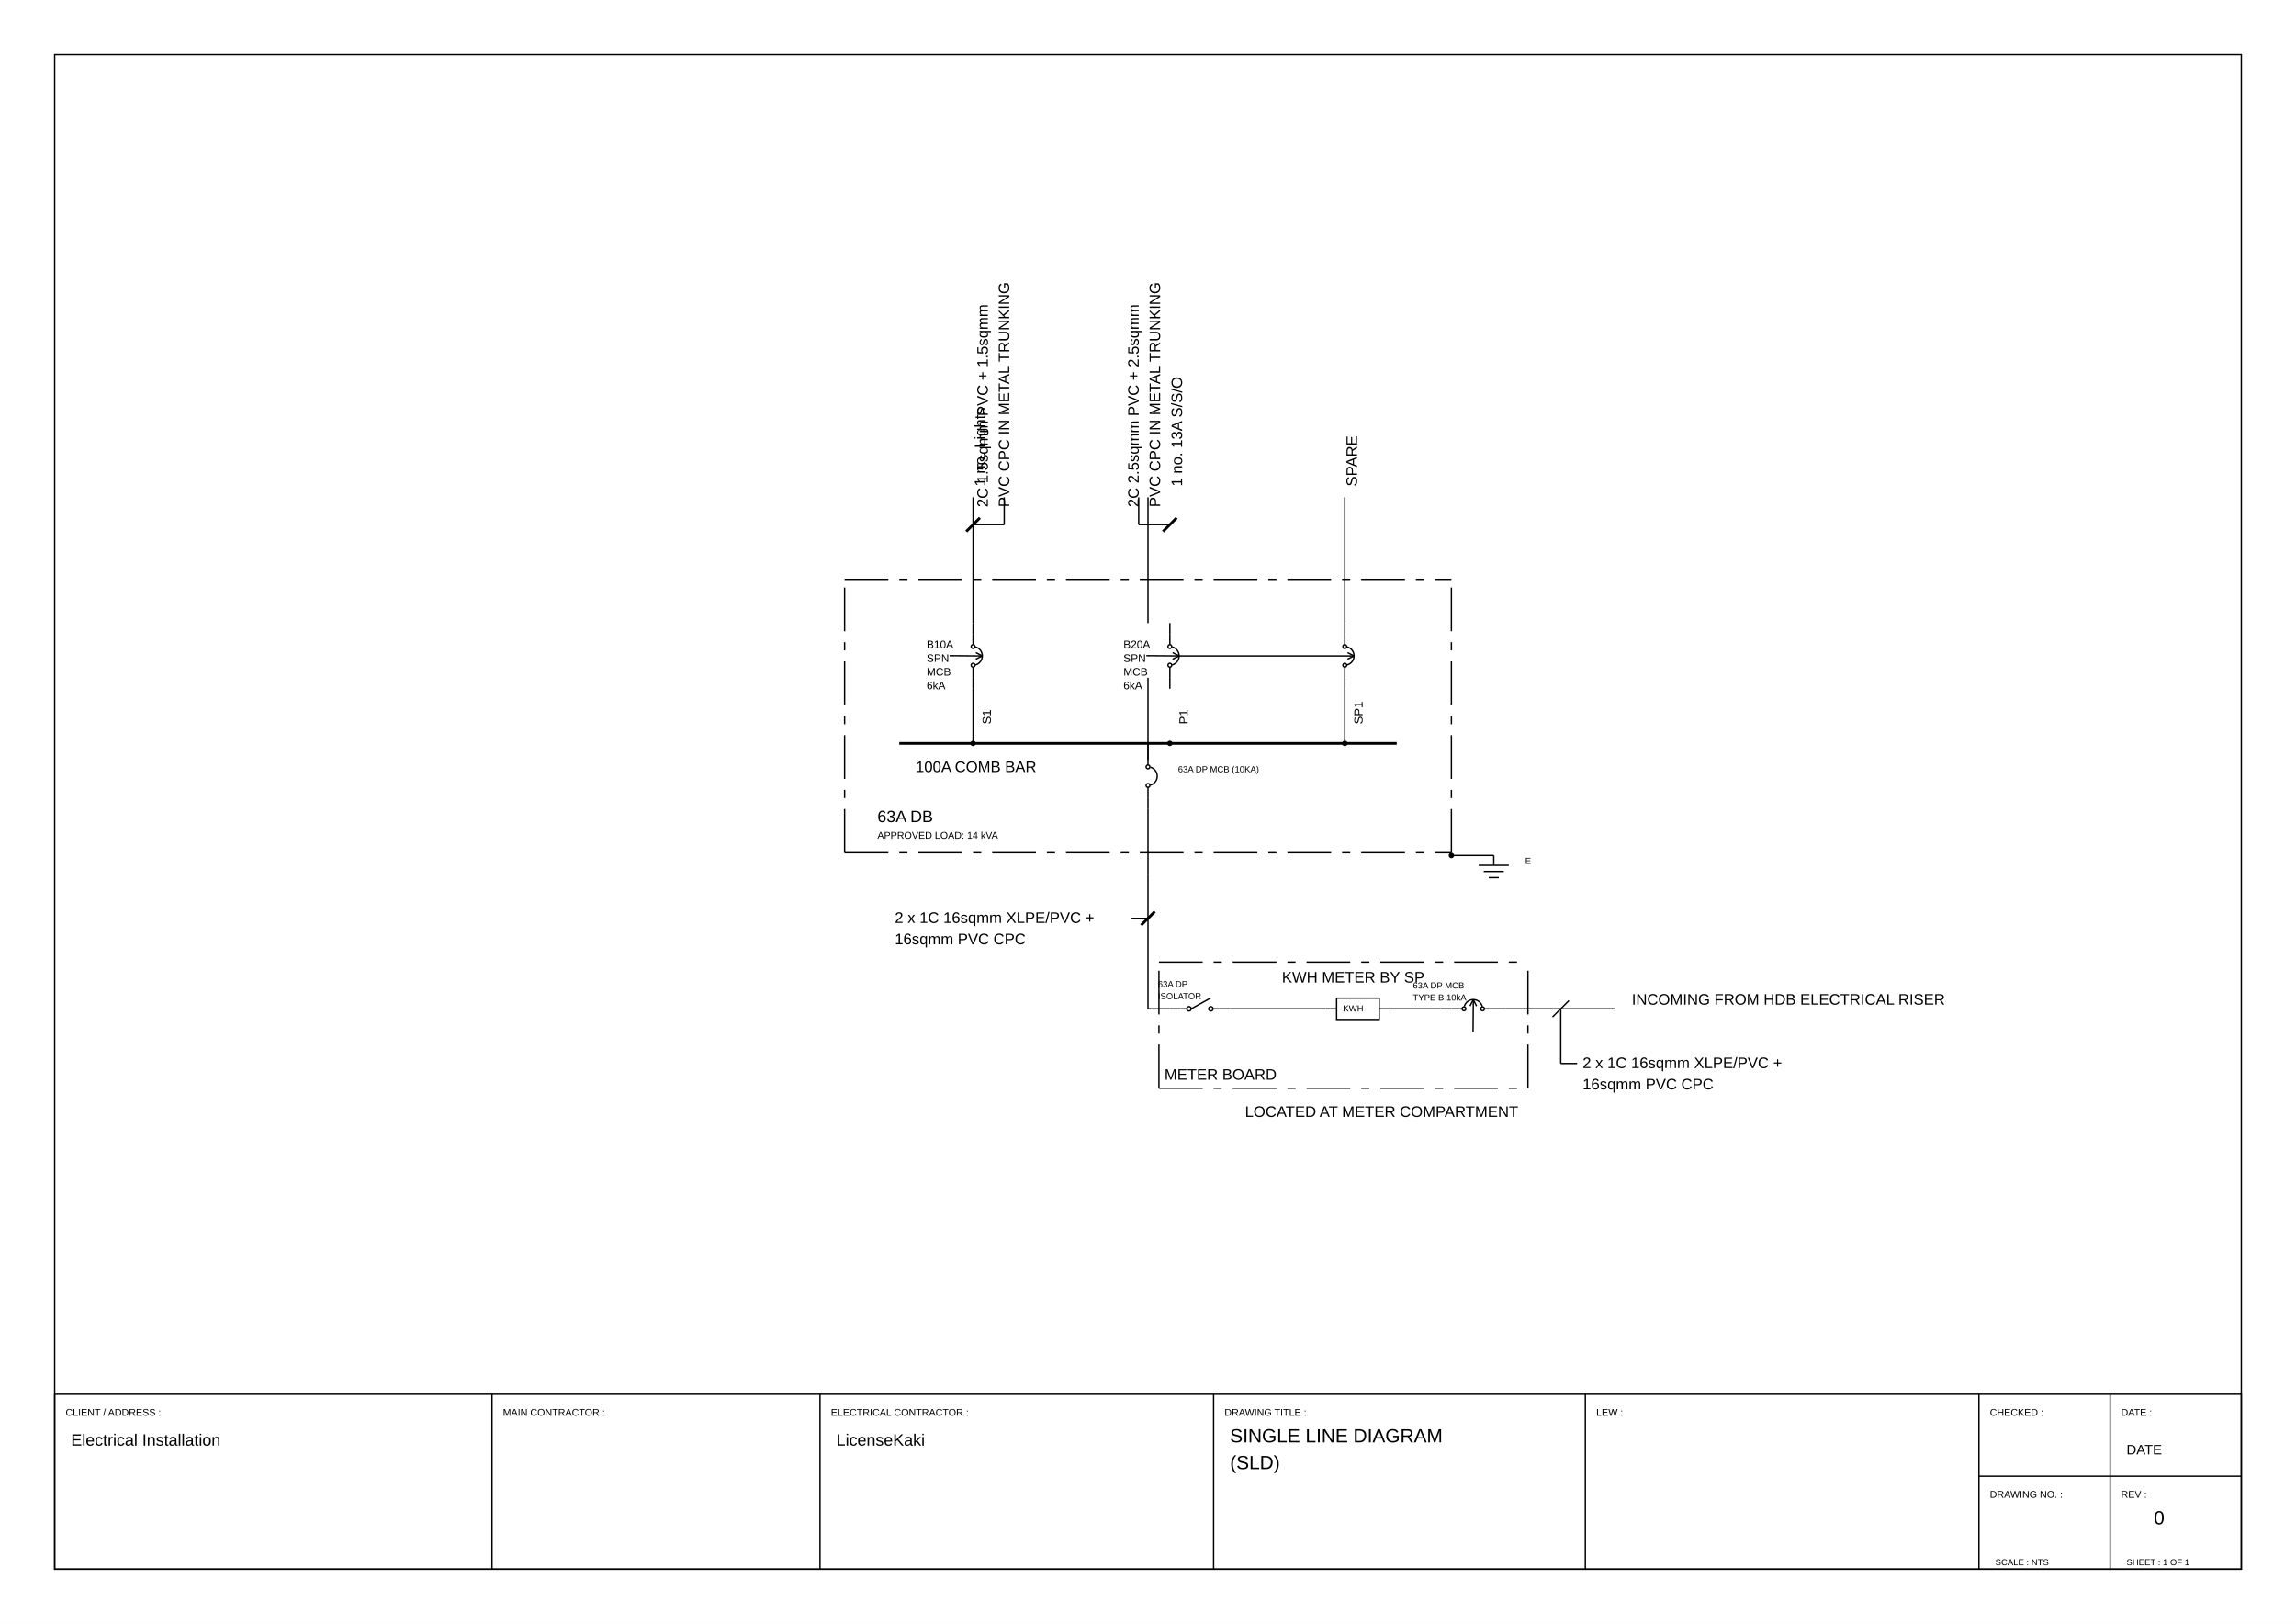
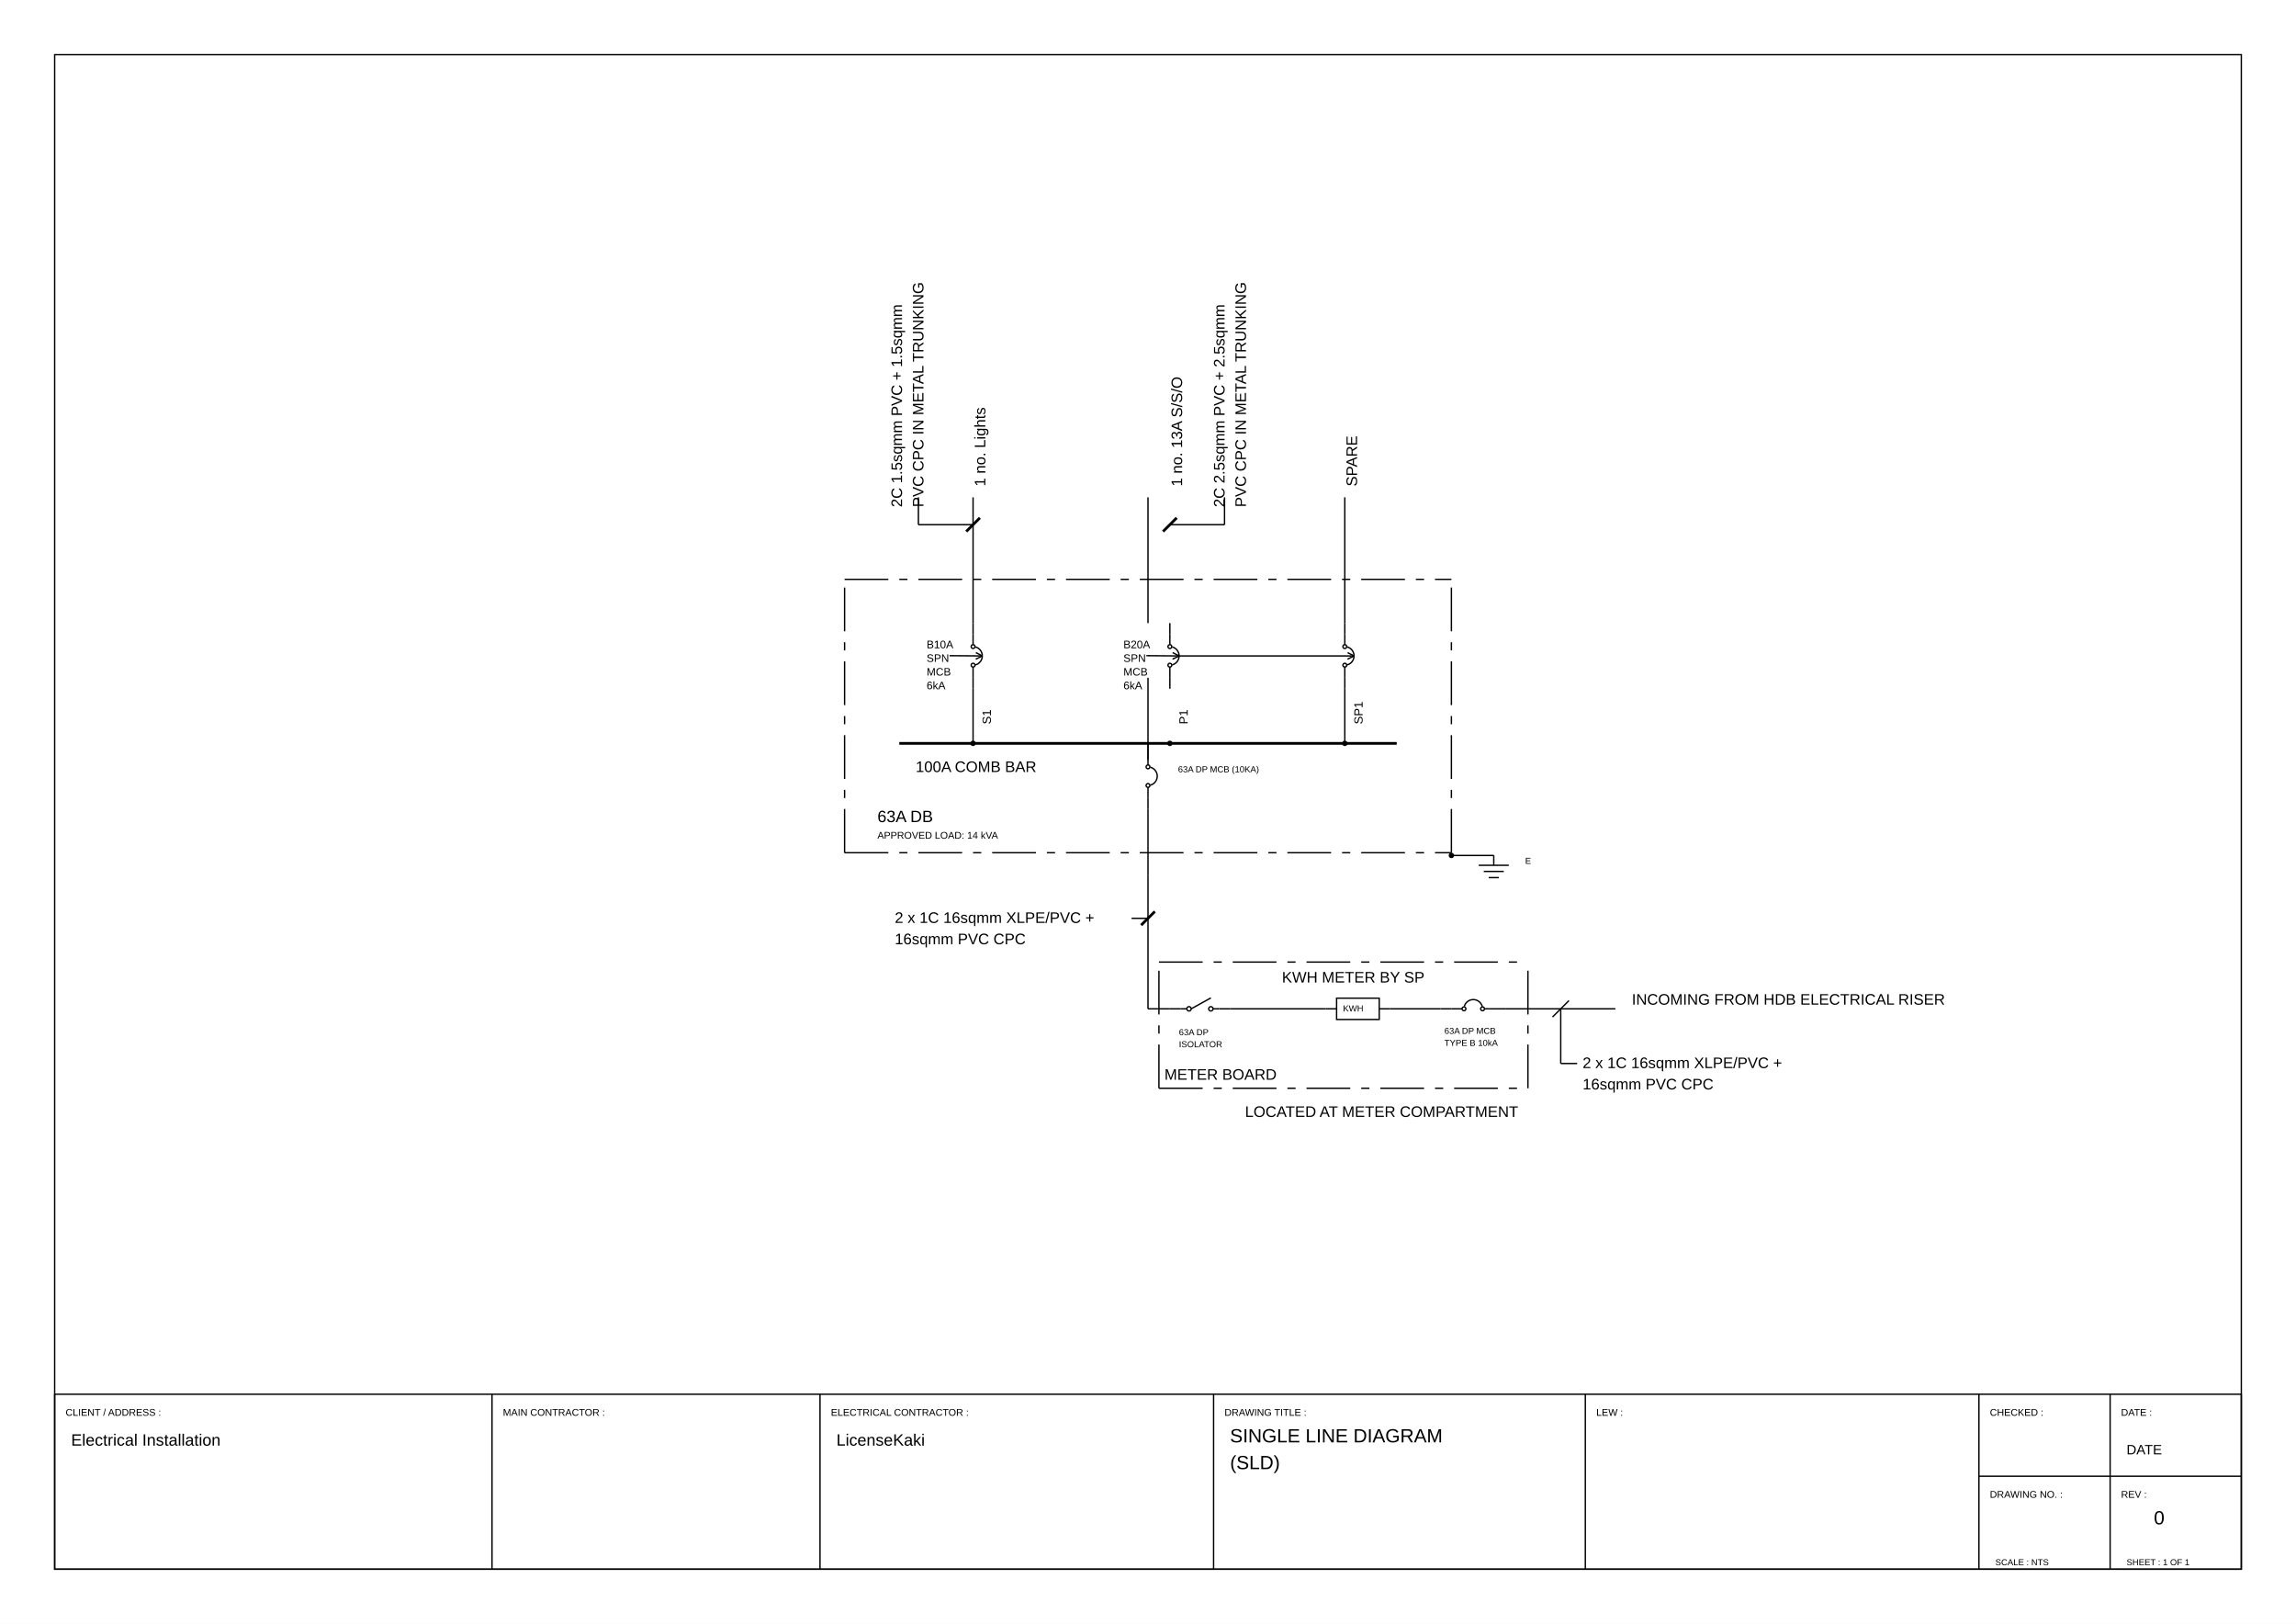
<svg xmlns="http://www.w3.org/2000/svg" viewBox="0 0 420.0 297.0" width="420.0mm" height="297.0mm">
  <rect width="420.0" height="297.0" fill="white" />
  <polygon points="10.00,287.00 410.00,287.00 410.00,10.00 10.00,10.00" stroke="#000000" stroke-width="0.25" fill="none" />
  <polygon points="10.00,287.00 410.00,287.00 410.00,255.00 10.00,255.00" stroke="#000000" stroke-width="0.25" fill="none" />
  <line x1="90.00" y1="255.00" x2="90.00" y2="287.00" stroke="#000000" stroke-width="0.25" fill="none" />
  <line x1="150.00" y1="255.00" x2="150.00" y2="287.00" stroke="#000000" stroke-width="0.25" fill="none" />
  <line x1="222.00" y1="255.00" x2="222.00" y2="287.00" stroke="#000000" stroke-width="0.25" fill="none" />
  <line x1="290.00" y1="255.00" x2="290.00" y2="287.00" stroke="#000000" stroke-width="0.25" fill="none" />
  <line x1="362.00" y1="255.00" x2="362.00" y2="287.00" stroke="#000000" stroke-width="0.25" fill="none" />
  <line x1="362.00" y1="270.00" x2="410.00" y2="270.00" stroke="#000000" stroke-width="0.25" fill="none" />
  <line x1="386.00" y1="255.00" x2="386.00" y2="287.00" stroke="#000000" stroke-width="0.25" fill="none" />
  <text x="12.00" y="258.94" font-family="Arial, Helvetica, sans-serif" font-size="1.8" fill="#000000">CLIENT / ADDRESS :</text>
  <text x="92.00" y="258.94" font-family="Arial, Helvetica, sans-serif" font-size="1.8" fill="#000000">MAIN CONTRACTOR :</text>
  <text x="152.00" y="258.94" font-family="Arial, Helvetica, sans-serif" font-size="1.8" fill="#000000">ELECTRICAL CONTRACTOR :</text>
  <text x="224.00" y="258.94" font-family="Arial, Helvetica, sans-serif" font-size="1.8" fill="#000000">DRAWING TITLE :</text>
  <text x="292.00" y="258.94" font-family="Arial, Helvetica, sans-serif" font-size="1.8" fill="#000000">LEW :</text>
  <text x="364.00" y="258.94" font-family="Arial, Helvetica, sans-serif" font-size="1.8" fill="#000000">CHECKED :</text>
  <text x="388.00" y="258.94" font-family="Arial, Helvetica, sans-serif" font-size="1.8" fill="#000000">DATE :</text>
  <text x="364.00" y="273.94" font-family="Arial, Helvetica, sans-serif" font-size="1.8" fill="#000000">DRAWING NO. :</text>
  <text x="388.00" y="273.94" font-family="Arial, Helvetica, sans-serif" font-size="1.8" fill="#000000">REV :</text>
  <circle cx="217.50" cy="184.51" r="0.40" stroke="#000000" stroke-width="0.25" fill="none" />
  <line x1="217.90" y1="184.51" x2="221.50" y2="182.51" stroke="#000000" stroke-width="0.25" fill="none" />
  <circle cx="221.50" cy="184.51" r="0.40" stroke="#000000" stroke-width="0.25" fill="none" />
  <line x1="221.90" y1="184.51" x2="223.00" y2="184.51" stroke="#000000" stroke-width="0.25" fill="none" />
  <line x1="216.00" y1="184.51" x2="217.10" y2="184.51" stroke="#000000" stroke-width="0.25" fill="none" />
  <line x1="223.00" y1="184.51" x2="225.00" y2="184.51" stroke="#000000" stroke-width="0.25" fill="none" />
  <line x1="216.00" y1="184.51" x2="214.00" y2="184.51" stroke="#000000" stroke-width="0.25" fill="none" />
-   <text x="211.82" y="180.54" font-family="Arial, Helvetica, sans-serif" font-size="1.6" fill="#000000">
-     <tspan x="211.82">63A DP</tspan>
-     <tspan x="211.82" dy="2.2">ISOLATOR</tspan>
+   <text x="215.66" y="189.34" font-family="Arial, Helvetica, sans-serif" font-size="1.6" fill="#000000">
+     <tspan x="215.66">63A DP</tspan>
+     <tspan x="215.66" dy="2.2">ISOLATOR</tspan>
  </text>
  <polygon points="244.50,186.46 252.30,186.46 252.30,182.56 244.50,182.56" stroke="#000000" stroke-width="0.25" fill="none" />
  <text x="245.67" y="184.99" font-family="Arial, Helvetica, sans-serif" font-size="1.6" fill="#000000">KWH</text>
  <line x1="252.30" y1="184.51" x2="254.30" y2="184.51" stroke="#000000" stroke-width="0.25" fill="none" />
  <line x1="244.50" y1="184.51" x2="242.50" y2="184.51" stroke="#000000" stroke-width="0.25" fill="none" />
  <text x="234.50" y="179.70" font-family="Arial, Helvetica, sans-serif" font-size="2.8" fill="#000000">KWH METER BY SP</text>
  <circle cx="267.80" cy="184.51" r="0.35" stroke="#000000" stroke-width="0.25" fill="none" />
  <circle cx="271.20" cy="184.51" r="0.35" stroke="#000000" stroke-width="0.25" fill="none" />
  <path d="M 271.15,184.10 A 1.70,1.70 0 0,0 267.86,184.08" stroke="#000000" stroke-width="0.25" fill="none" />
-   <line x1="269.46" y1="188.81" x2="269.51" y2="182.81" stroke="#000000" stroke-width="0.25" fill="none" />
-   <line x1="269.51" y1="182.81" x2="270.10" y2="184.02" stroke="#000000" stroke-width="0.25" fill="none" />
-   <line x1="269.51" y1="182.81" x2="268.90" y2="184.00" stroke="#000000" stroke-width="0.25" fill="none" />
  <line x1="271.55" y1="184.51" x2="273.50" y2="184.51" stroke="#000000" stroke-width="0.25" fill="none" />
  <line x1="265.50" y1="184.51" x2="267.45" y2="184.51" stroke="#000000" stroke-width="0.25" fill="none" />
  <line x1="273.50" y1="184.51" x2="275.50" y2="184.51" stroke="#000000" stroke-width="0.25" fill="none" />
  <line x1="265.50" y1="184.51" x2="263.50" y2="184.51" stroke="#000000" stroke-width="0.25" fill="none" />
-   <text x="258.46" y="180.79" font-family="Arial, Helvetica, sans-serif" font-size="1.6" fill="#000000">
-     <tspan x="258.46">63A DP MCB</tspan>
-     <tspan x="258.46" dy="2.2">TYPE B 10kA</tspan>
+   <text x="264.22" y="189.09" font-family="Arial, Helvetica, sans-serif" font-size="1.6" fill="#000000">
+     <tspan x="264.22">63A DP MCB</tspan>
+     <tspan x="264.22" dy="2.2">TYPE B 10kA</tspan>
  </text>
  <text x="298.50" y="183.75" font-family="Arial, Helvetica, sans-serif" font-size="2.8" fill="#000000">INCOMING FROM HDB ELECTRICAL RISER</text>
  <text x="289.50" y="195.35" font-family="Arial, Helvetica, sans-serif" font-size="2.8" fill="#000000">
    <tspan x="289.50">2 x 1C 16sqmm XLPE/PVC +</tspan>
    <tspan x="289.50" dy="3.9">16sqmm PVC CPC</tspan>
  </text>
  <text x="163.68" y="168.80" font-family="Arial, Helvetica, sans-serif" font-size="2.8" fill="#000000">
    <tspan x="163.68">2 x 1C 16sqmm XLPE/PVC +</tspan>
    <tspan x="163.68" dy="3.9">16sqmm PVC CPC</tspan>
  </text>
  <text x="213.00" y="197.48" font-family="Arial, Helvetica, sans-serif" font-size="2.8" fill="#000000">METER BOARD</text>
  <text x="227.75" y="204.28" font-family="Arial, Helvetica, sans-serif" font-size="2.8" fill="#000000">LOCATED AT METER COMPARTMENT</text>
  <circle cx="210.00" cy="143.66" r="0.35" stroke="#000000" stroke-width="0.25" fill="none" />
  <circle cx="210.00" cy="140.26" r="0.35" stroke="#000000" stroke-width="0.25" fill="none" />
  <path d="M 210.41,143.61 A 1.70,1.70 0 0,0 210.43,140.32" stroke="#000000" stroke-width="0.25" fill="none" />
  <line x1="210.00" y1="139.91" x2="210.00" y2="137.96" stroke="#000000" stroke-width="0.25" fill="none" />
  <line x1="210.00" y1="145.96" x2="210.00" y2="144.01" stroke="#000000" stroke-width="0.25" fill="none" />
  <line x1="210.00" y1="137.96" x2="210.00" y2="135.96" stroke="#000000" stroke-width="0.25" fill="none" />
  <line x1="210.00" y1="145.96" x2="210.00" y2="147.96" stroke="#000000" stroke-width="0.25" fill="none" />
  <text x="215.50" y="141.24" font-family="Arial, Helvetica, sans-serif" font-size="1.6" fill="#000000">63A DP MCB (10KA)</text>
  <line x1="164.50" y1="135.96" x2="255.50" y2="135.96" stroke="#000000" stroke-width="0.50" fill="none" />
  <text x="167.50" y="141.20" font-family="Arial, Helvetica, sans-serif" font-size="2.8" fill="#000000">100A COMB BAR</text>
  <text x="179.50" y="134.22" font-family="Arial, Helvetica, sans-serif" font-size="2.2" fill="#000000" transform="rotate(-90.0,179.50,132.46)">S1</text>
  <circle cx="178.00" cy="121.66" r="0.35" stroke="#000000" stroke-width="0.25" fill="none" />
  <circle cx="178.00" cy="118.26" r="0.35" stroke="#000000" stroke-width="0.25" fill="none" />
  <path d="M 178.41,121.61 A 1.70,1.70 0 0,0 178.43,118.32" stroke="#000000" stroke-width="0.25" fill="none" />
  <line x1="173.70" y1="119.92" x2="179.70" y2="119.97" stroke="#000000" stroke-width="0.25" fill="none" />
  <line x1="179.70" y1="119.97" x2="178.49" y2="120.56" stroke="#000000" stroke-width="0.25" fill="none" />
  <line x1="179.70" y1="119.97" x2="178.51" y2="119.36" stroke="#000000" stroke-width="0.25" fill="none" />
  <line x1="178.00" y1="117.91" x2="178.00" y2="115.96" stroke="#000000" stroke-width="0.25" fill="none" />
  <line x1="178.00" y1="123.96" x2="178.00" y2="122.01" stroke="#000000" stroke-width="0.25" fill="none" />
  <line x1="178.00" y1="115.96" x2="178.00" y2="113.96" stroke="#000000" stroke-width="0.25" fill="none" />
  <line x1="178.00" y1="123.96" x2="178.00" y2="125.96" stroke="#000000" stroke-width="0.25" fill="none" />
  <text x="169.50" y="118.56" font-family="Arial, Helvetica, sans-serif" font-size="2.0" fill="#000000">B10A</text>
  <text x="169.50" y="121.06" font-family="Arial, Helvetica, sans-serif" font-size="2.0" fill="#000000">SPN</text>
  <text x="169.50" y="123.56" font-family="Arial, Helvetica, sans-serif" font-size="2.0" fill="#000000">MCB</text>
  <text x="169.50" y="126.06" font-family="Arial, Helvetica, sans-serif" font-size="2.0" fill="#000000">6kA</text>
  <text x="178.00" y="91.20" font-family="Arial, Helvetica, sans-serif" font-size="2.8" fill="#000000" transform="rotate(-90.0,178.00,88.96)">1 no. Lights</text>
  <text x="215.50" y="134.22" font-family="Arial, Helvetica, sans-serif" font-size="2.2" fill="#000000" transform="rotate(-90.0,215.50,132.46)">P1</text>
  <circle cx="214.00" cy="121.66" r="0.35" stroke="#000000" stroke-width="0.25" fill="none" />
  <circle cx="214.00" cy="118.26" r="0.35" stroke="#000000" stroke-width="0.25" fill="none" />
  <path d="M 214.41,121.61 A 1.70,1.70 0 0,0 214.43,118.32" stroke="#000000" stroke-width="0.25" fill="none" />
  <line x1="209.70" y1="119.92" x2="215.70" y2="119.97" stroke="#000000" stroke-width="0.25" fill="none" />
  <line x1="215.70" y1="119.97" x2="214.49" y2="120.56" stroke="#000000" stroke-width="0.25" fill="none" />
  <line x1="215.70" y1="119.97" x2="214.51" y2="119.36" stroke="#000000" stroke-width="0.25" fill="none" />
  <line x1="214.00" y1="117.91" x2="214.00" y2="115.96" stroke="#000000" stroke-width="0.25" fill="none" />
  <line x1="214.00" y1="123.96" x2="214.00" y2="122.01" stroke="#000000" stroke-width="0.25" fill="none" />
  <line x1="214.00" y1="115.96" x2="214.00" y2="113.96" stroke="#000000" stroke-width="0.25" fill="none" />
  <line x1="214.00" y1="123.96" x2="214.00" y2="125.96" stroke="#000000" stroke-width="0.25" fill="none" />
  <text x="205.50" y="118.56" font-family="Arial, Helvetica, sans-serif" font-size="2.0" fill="#000000">B20A</text>
  <text x="205.50" y="121.06" font-family="Arial, Helvetica, sans-serif" font-size="2.0" fill="#000000">SPN</text>
  <text x="205.50" y="123.56" font-family="Arial, Helvetica, sans-serif" font-size="2.0" fill="#000000">MCB</text>
  <text x="205.50" y="126.06" font-family="Arial, Helvetica, sans-serif" font-size="2.0" fill="#000000">6kA</text>
  <text x="214.00" y="91.20" font-family="Arial, Helvetica, sans-serif" font-size="2.8" fill="#000000" transform="rotate(-90.0,214.00,88.96)">1 no. 13A S/S/O</text>
  <text x="247.50" y="134.22" font-family="Arial, Helvetica, sans-serif" font-size="2.2" fill="#000000" transform="rotate(-90.0,247.50,132.46)">SP1</text>
  <circle cx="246.00" cy="121.66" r="0.35" stroke="#000000" stroke-width="0.25" fill="none" />
  <circle cx="246.00" cy="118.26" r="0.35" stroke="#000000" stroke-width="0.25" fill="none" />
  <path d="M 246.41,121.61 A 1.70,1.70 0 0,0 246.43,118.32" stroke="#000000" stroke-width="0.25" fill="none" />
  <line x1="246.00" y1="117.91" x2="246.00" y2="115.96" stroke="#000000" stroke-width="0.25" fill="none" />
  <line x1="246.00" y1="123.96" x2="246.00" y2="122.01" stroke="#000000" stroke-width="0.25" fill="none" />
  <line x1="246.00" y1="115.96" x2="246.00" y2="113.96" stroke="#000000" stroke-width="0.25" fill="none" />
  <line x1="246.00" y1="123.96" x2="246.00" y2="125.96" stroke="#000000" stroke-width="0.25" fill="none" />
  <line x1="215.70" y1="119.97" x2="247.70" y2="119.97" stroke="#000000" stroke-width="0.25" fill="none" />
  <line x1="247.70" y1="119.97" x2="246.49" y2="120.56" stroke="#000000" stroke-width="0.25" fill="none" />
  <line x1="247.70" y1="119.97" x2="246.51" y2="119.36" stroke="#000000" stroke-width="0.25" fill="none" />
  <text x="246.00" y="91.20" font-family="Arial, Helvetica, sans-serif" font-size="2.8" fill="#000000" transform="rotate(-90.0,246.00,88.96)">SPARE</text>
-   <text x="180.70" y="92.76" font-family="Arial, Helvetica, sans-serif" font-size="2.8" fill="#000000" transform="rotate(-90.0,180.70,92.76)">2C 1.5sqmm PVC + 1.5sqmm</text>
-   <text x="184.62" y="92.76" font-family="Arial, Helvetica, sans-serif" font-size="2.8" fill="#000000" transform="rotate(-90.0,184.62,92.76)">PVC CPC IN METAL TRUNKING</text>
-   <text x="208.30" y="92.76" font-family="Arial, Helvetica, sans-serif" font-size="2.8" fill="#000000" transform="rotate(-90.0,208.30,92.76)">2C 2.5sqmm PVC + 2.5sqmm</text>
-   <text x="212.22" y="92.76" font-family="Arial, Helvetica, sans-serif" font-size="2.8" fill="#000000" transform="rotate(-90.0,212.22,92.76)">PVC CPC IN METAL TRUNKING</text>
+   <text x="165.00" y="92.76" font-family="Arial, Helvetica, sans-serif" font-size="2.8" fill="#000000" transform="rotate(-90.0,165.00,92.76)">2C 1.5sqmm PVC + 1.5sqmm</text>
+   <text x="168.92" y="92.76" font-family="Arial, Helvetica, sans-serif" font-size="2.8" fill="#000000" transform="rotate(-90.0,168.92,92.76)">PVC CPC IN METAL TRUNKING</text>
+   <text x="224.00" y="92.76" font-family="Arial, Helvetica, sans-serif" font-size="2.8" fill="#000000" transform="rotate(-90.0,224.00,92.76)">2C 2.5sqmm PVC + 2.5sqmm</text>
+   <text x="227.92" y="92.76" font-family="Arial, Helvetica, sans-serif" font-size="2.8" fill="#000000" transform="rotate(-90.0,227.92,92.76)">PVC CPC IN METAL TRUNKING</text>
  <text x="160.50" y="150.36" font-family="Arial, Helvetica, sans-serif" font-size="3.0" fill="#000000">63A DB</text>
  <text x="160.50" y="153.40" font-family="Arial, Helvetica, sans-serif" font-size="1.8" fill="#000000">APPROVED LOAD: 14 kVA</text>
  <line x1="273.25" y1="156.46" x2="273.25" y2="158.26" stroke="#000000" stroke-width="0.25" fill="none" />
  <line x1="270.50" y1="158.26" x2="276.00" y2="158.26" stroke="#000000" stroke-width="0.25" fill="none" />
  <line x1="271.42" y1="159.38" x2="275.08" y2="159.38" stroke="#000000" stroke-width="0.25" fill="none" />
  <line x1="272.33" y1="160.51" x2="274.17" y2="160.51" stroke="#000000" stroke-width="0.25" fill="none" />
  <text x="279.00" y="157.99" font-family="Arial, Helvetica, sans-serif" font-size="1.6" fill="#000000">E</text>
  <line x1="210.00" y1="184.51" x2="214.00" y2="184.51" stroke="#000000" stroke-width="0.25" fill="none" />
  <line x1="225.00" y1="184.51" x2="242.50" y2="184.51" stroke="#000000" stroke-width="0.25" fill="none" />
  <line x1="254.30" y1="184.51" x2="263.50" y2="184.51" stroke="#000000" stroke-width="0.25" fill="none" />
  <line x1="275.50" y1="184.51" x2="295.50" y2="184.51" stroke="#000000" stroke-width="0.25" fill="none" />
  <line x1="284.00" y1="186.01" x2="287.00" y2="183.01" stroke="#000000" stroke-width="0.25" fill="none" />
  <line x1="285.50" y1="184.51" x2="285.50" y2="194.51" stroke="#000000" stroke-width="0.25" fill="none" />
  <line x1="285.50" y1="194.51" x2="288.50" y2="194.51" stroke="#000000" stroke-width="0.25" fill="none" />
  <line x1="210.00" y1="184.51" x2="210.00" y2="159.96" stroke="#000000" stroke-width="0.25" fill="none" />
  <line x1="210.00" y1="167.96" x2="207.00" y2="167.96" stroke="#000000" stroke-width="0.25" fill="none" />
  <line x1="210.00" y1="159.96" x2="210.00" y2="147.96" stroke="#000000" stroke-width="0.25" fill="none" />
  <line x1="210.00" y1="138.96" x2="210.00" y2="135.96" stroke="#000000" stroke-width="0.25" fill="none" />
  <line x1="178.00" y1="135.96" x2="178.00" y2="125.96" stroke="#000000" stroke-width="0.25" fill="none" />
  <line x1="178.00" y1="113.96" x2="178.00" y2="90.96" stroke="#000000" stroke-width="0.25" fill="none" />
  <line x1="210.00" y1="135.96" x2="210.00" y2="123.96" stroke="#000000" stroke-width="0.25" fill="none" />
  <line x1="210.00" y1="113.96" x2="210.00" y2="90.96" stroke="#000000" stroke-width="0.25" fill="none" />
  <line x1="246.00" y1="135.96" x2="246.00" y2="125.96" stroke="#000000" stroke-width="0.25" fill="none" />
  <line x1="246.00" y1="113.96" x2="246.00" y2="90.96" stroke="#000000" stroke-width="0.25" fill="none" />
-   <line x1="183.70" y1="95.96" x2="178.00" y2="95.96" stroke="#000000" stroke-width="0.25" fill="none" />
-   <line x1="183.70" y1="95.96" x2="183.70" y2="90.96" stroke="#000000" stroke-width="0.25" fill="none" />
-   <line x1="214.00" y1="95.96" x2="208.30" y2="95.96" stroke="#000000" stroke-width="0.25" fill="none" />
-   <line x1="208.30" y1="95.96" x2="208.30" y2="90.96" stroke="#000000" stroke-width="0.25" fill="none" />
+   <line x1="168.00" y1="95.96" x2="178.00" y2="95.96" stroke="#000000" stroke-width="0.25" fill="none" />
+   <line x1="168.00" y1="95.96" x2="168.00" y2="90.96" stroke="#000000" stroke-width="0.25" fill="none" />
+   <line x1="214.00" y1="95.96" x2="224.00" y2="95.96" stroke="#000000" stroke-width="0.25" fill="none" />
+   <line x1="224.00" y1="95.96" x2="224.00" y2="90.96" stroke="#000000" stroke-width="0.25" fill="none" />
  <line x1="265.50" y1="156.46" x2="273.25" y2="156.46" stroke="#000000" stroke-width="0.25" fill="none" />
  <line x1="208.75" y1="169.21" x2="211.25" y2="166.71" stroke="#000000" stroke-width="0.50" fill="none" />
  <line x1="176.75" y1="97.21" x2="179.25" y2="94.71" stroke="#000000" stroke-width="0.50" fill="none" />
  <line x1="212.75" y1="97.21" x2="215.25" y2="94.71" stroke="#000000" stroke-width="0.50" fill="none" />
  <line x1="212.00" y1="199.04" x2="220.00" y2="199.04" stroke="#000000" stroke-width="0.25" fill="none" />
  <line x1="222.00" y1="199.04" x2="223.50" y2="199.04" stroke="#000000" stroke-width="0.25" fill="none" />
  <line x1="225.50" y1="199.04" x2="233.50" y2="199.04" stroke="#000000" stroke-width="0.25" fill="none" />
  <line x1="235.50" y1="199.04" x2="237.00" y2="199.04" stroke="#000000" stroke-width="0.25" fill="none" />
  <line x1="239.00" y1="199.04" x2="247.00" y2="199.04" stroke="#000000" stroke-width="0.25" fill="none" />
  <line x1="249.00" y1="199.04" x2="250.50" y2="199.04" stroke="#000000" stroke-width="0.25" fill="none" />
  <line x1="252.50" y1="199.04" x2="260.50" y2="199.04" stroke="#000000" stroke-width="0.25" fill="none" />
  <line x1="262.50" y1="199.04" x2="264.00" y2="199.04" stroke="#000000" stroke-width="0.25" fill="none" />
  <line x1="266.00" y1="199.04" x2="274.00" y2="199.04" stroke="#000000" stroke-width="0.25" fill="none" />
  <line x1="276.00" y1="199.04" x2="277.50" y2="199.04" stroke="#000000" stroke-width="0.25" fill="none" />
  <line x1="212.00" y1="175.96" x2="220.00" y2="175.96" stroke="#000000" stroke-width="0.25" fill="none" />
  <line x1="222.00" y1="175.96" x2="223.50" y2="175.96" stroke="#000000" stroke-width="0.25" fill="none" />
  <line x1="225.50" y1="175.96" x2="233.50" y2="175.96" stroke="#000000" stroke-width="0.25" fill="none" />
  <line x1="235.50" y1="175.96" x2="237.00" y2="175.96" stroke="#000000" stroke-width="0.25" fill="none" />
  <line x1="239.00" y1="175.96" x2="247.00" y2="175.96" stroke="#000000" stroke-width="0.25" fill="none" />
  <line x1="249.00" y1="175.96" x2="250.50" y2="175.96" stroke="#000000" stroke-width="0.25" fill="none" />
  <line x1="252.50" y1="175.96" x2="260.50" y2="175.96" stroke="#000000" stroke-width="0.25" fill="none" />
  <line x1="262.50" y1="175.96" x2="264.00" y2="175.96" stroke="#000000" stroke-width="0.25" fill="none" />
  <line x1="266.00" y1="175.96" x2="274.00" y2="175.96" stroke="#000000" stroke-width="0.25" fill="none" />
  <line x1="276.00" y1="175.96" x2="277.50" y2="175.96" stroke="#000000" stroke-width="0.25" fill="none" />
  <line x1="212.00" y1="199.04" x2="212.00" y2="191.04" stroke="#000000" stroke-width="0.25" fill="none" />
  <line x1="212.00" y1="189.04" x2="212.00" y2="187.54" stroke="#000000" stroke-width="0.25" fill="none" />
  <line x1="212.00" y1="185.54" x2="212.00" y2="177.54" stroke="#000000" stroke-width="0.25" fill="none" />
  <line x1="279.50" y1="199.04" x2="279.50" y2="191.04" stroke="#000000" stroke-width="0.25" fill="none" />
  <line x1="279.50" y1="189.04" x2="279.50" y2="187.54" stroke="#000000" stroke-width="0.25" fill="none" />
  <line x1="279.50" y1="185.54" x2="279.50" y2="177.54" stroke="#000000" stroke-width="0.25" fill="none" />
  <line x1="154.50" y1="155.96" x2="162.50" y2="155.96" stroke="#000000" stroke-width="0.25" fill="none" />
  <line x1="164.50" y1="155.96" x2="166.00" y2="155.96" stroke="#000000" stroke-width="0.25" fill="none" />
  <line x1="168.00" y1="155.96" x2="176.00" y2="155.96" stroke="#000000" stroke-width="0.25" fill="none" />
  <line x1="178.00" y1="155.96" x2="179.50" y2="155.96" stroke="#000000" stroke-width="0.25" fill="none" />
  <line x1="181.50" y1="155.96" x2="189.50" y2="155.96" stroke="#000000" stroke-width="0.25" fill="none" />
  <line x1="191.50" y1="155.96" x2="193.00" y2="155.96" stroke="#000000" stroke-width="0.25" fill="none" />
  <line x1="195.00" y1="155.96" x2="203.00" y2="155.96" stroke="#000000" stroke-width="0.25" fill="none" />
  <line x1="205.00" y1="155.96" x2="206.50" y2="155.96" stroke="#000000" stroke-width="0.25" fill="none" />
  <line x1="208.50" y1="155.96" x2="216.50" y2="155.96" stroke="#000000" stroke-width="0.25" fill="none" />
  <line x1="218.50" y1="155.96" x2="220.00" y2="155.96" stroke="#000000" stroke-width="0.25" fill="none" />
  <line x1="222.00" y1="155.96" x2="230.00" y2="155.96" stroke="#000000" stroke-width="0.25" fill="none" />
  <line x1="232.00" y1="155.96" x2="233.50" y2="155.96" stroke="#000000" stroke-width="0.25" fill="none" />
  <line x1="235.50" y1="155.96" x2="243.50" y2="155.96" stroke="#000000" stroke-width="0.25" fill="none" />
  <line x1="245.50" y1="155.96" x2="247.00" y2="155.96" stroke="#000000" stroke-width="0.25" fill="none" />
  <line x1="249.00" y1="155.96" x2="257.00" y2="155.96" stroke="#000000" stroke-width="0.25" fill="none" />
  <line x1="259.00" y1="155.96" x2="260.50" y2="155.96" stroke="#000000" stroke-width="0.25" fill="none" />
  <line x1="262.50" y1="155.96" x2="265.50" y2="155.96" stroke="#000000" stroke-width="0.25" fill="none" />
  <line x1="154.50" y1="105.96" x2="162.50" y2="105.96" stroke="#000000" stroke-width="0.25" fill="none" />
  <line x1="164.50" y1="105.96" x2="166.00" y2="105.96" stroke="#000000" stroke-width="0.25" fill="none" />
  <line x1="168.00" y1="105.96" x2="176.00" y2="105.96" stroke="#000000" stroke-width="0.25" fill="none" />
  <line x1="178.00" y1="105.96" x2="179.50" y2="105.96" stroke="#000000" stroke-width="0.25" fill="none" />
  <line x1="181.50" y1="105.96" x2="189.50" y2="105.96" stroke="#000000" stroke-width="0.25" fill="none" />
  <line x1="191.50" y1="105.96" x2="193.00" y2="105.96" stroke="#000000" stroke-width="0.25" fill="none" />
  <line x1="195.00" y1="105.96" x2="203.00" y2="105.96" stroke="#000000" stroke-width="0.25" fill="none" />
  <line x1="205.00" y1="105.96" x2="206.50" y2="105.96" stroke="#000000" stroke-width="0.25" fill="none" />
  <line x1="208.50" y1="105.96" x2="216.50" y2="105.96" stroke="#000000" stroke-width="0.25" fill="none" />
  <line x1="218.50" y1="105.96" x2="220.00" y2="105.96" stroke="#000000" stroke-width="0.25" fill="none" />
  <line x1="222.00" y1="105.96" x2="230.00" y2="105.96" stroke="#000000" stroke-width="0.25" fill="none" />
  <line x1="232.00" y1="105.96" x2="233.50" y2="105.96" stroke="#000000" stroke-width="0.25" fill="none" />
  <line x1="235.50" y1="105.96" x2="243.50" y2="105.96" stroke="#000000" stroke-width="0.25" fill="none" />
  <line x1="245.50" y1="105.96" x2="247.00" y2="105.96" stroke="#000000" stroke-width="0.25" fill="none" />
  <line x1="249.00" y1="105.96" x2="257.00" y2="105.96" stroke="#000000" stroke-width="0.25" fill="none" />
  <line x1="259.00" y1="105.96" x2="260.50" y2="105.96" stroke="#000000" stroke-width="0.25" fill="none" />
  <line x1="262.50" y1="105.96" x2="265.50" y2="105.96" stroke="#000000" stroke-width="0.25" fill="none" />
  <line x1="154.50" y1="155.96" x2="154.50" y2="147.96" stroke="#000000" stroke-width="0.25" fill="none" />
  <line x1="154.50" y1="145.96" x2="154.50" y2="144.46" stroke="#000000" stroke-width="0.25" fill="none" />
  <line x1="154.50" y1="142.46" x2="154.50" y2="134.46" stroke="#000000" stroke-width="0.25" fill="none" />
  <line x1="154.50" y1="132.46" x2="154.50" y2="130.96" stroke="#000000" stroke-width="0.25" fill="none" />
  <line x1="154.50" y1="128.96" x2="154.50" y2="120.96" stroke="#000000" stroke-width="0.25" fill="none" />
  <line x1="154.50" y1="118.96" x2="154.50" y2="117.46" stroke="#000000" stroke-width="0.25" fill="none" />
  <line x1="154.50" y1="115.46" x2="154.50" y2="107.46" stroke="#000000" stroke-width="0.25" fill="none" />
  <line x1="265.50" y1="155.96" x2="265.50" y2="147.96" stroke="#000000" stroke-width="0.25" fill="none" />
  <line x1="265.50" y1="145.96" x2="265.50" y2="144.46" stroke="#000000" stroke-width="0.25" fill="none" />
  <line x1="265.50" y1="142.46" x2="265.50" y2="134.46" stroke="#000000" stroke-width="0.25" fill="none" />
  <line x1="265.50" y1="132.46" x2="265.50" y2="130.96" stroke="#000000" stroke-width="0.25" fill="none" />
  <line x1="265.50" y1="128.96" x2="265.50" y2="120.96" stroke="#000000" stroke-width="0.25" fill="none" />
  <line x1="265.50" y1="118.96" x2="265.50" y2="117.46" stroke="#000000" stroke-width="0.25" fill="none" />
  <line x1="265.50" y1="115.46" x2="265.50" y2="107.46" stroke="#000000" stroke-width="0.25" fill="none" />
  <circle cx="178.00" cy="135.96" r="0.50" fill="rgb(0,0,0)" stroke="none" />
  <circle cx="214.00" cy="135.96" r="0.50" fill="rgb(0,0,0)" stroke="none" />
  <circle cx="246.00" cy="135.96" r="0.50" fill="rgb(0,0,0)" stroke="none" />
  <circle cx="265.50" cy="156.46" r="0.50" fill="rgb(0,0,0)" stroke="none" />
  <text x="13.00" y="264.40" font-family="Arial, Helvetica, sans-serif" font-size="3.0" fill="#000000">Electrical Installation</text>
  <text x="153.00" y="264.40" font-family="Arial, Helvetica, sans-serif" font-size="3.0" fill="#000000">LicenseKaki</text>
  <text x="225.00" y="263.80" font-family="Arial, Helvetica, sans-serif" font-size="3.5" fill="#000000">
    <tspan x="225.00">SINGLE LINE DIAGRAM</tspan>
    <tspan x="225.00" dy="4.9">(SLD)</tspan>
  </text>
  <text x="389.00" y="266.00" font-family="Arial, Helvetica, sans-serif" font-size="2.5" fill="#000000">DATE</text>
  <text x="365.00" y="278.00" font-family="Arial, Helvetica, sans-serif" font-size="2.5" fill="#000000" />
  <text x="394.00" y="278.80" font-family="Arial, Helvetica, sans-serif" font-size="3.5" fill="#000000">0</text>
  <text x="365.00" y="286.28" font-family="Arial, Helvetica, sans-serif" font-size="1.6" fill="#000000">SCALE : NTS</text>
  <text x="389.00" y="286.28" font-family="Arial, Helvetica, sans-serif" font-size="1.6" fill="#000000">SHEET : 1 OF 1</text>
</svg>
